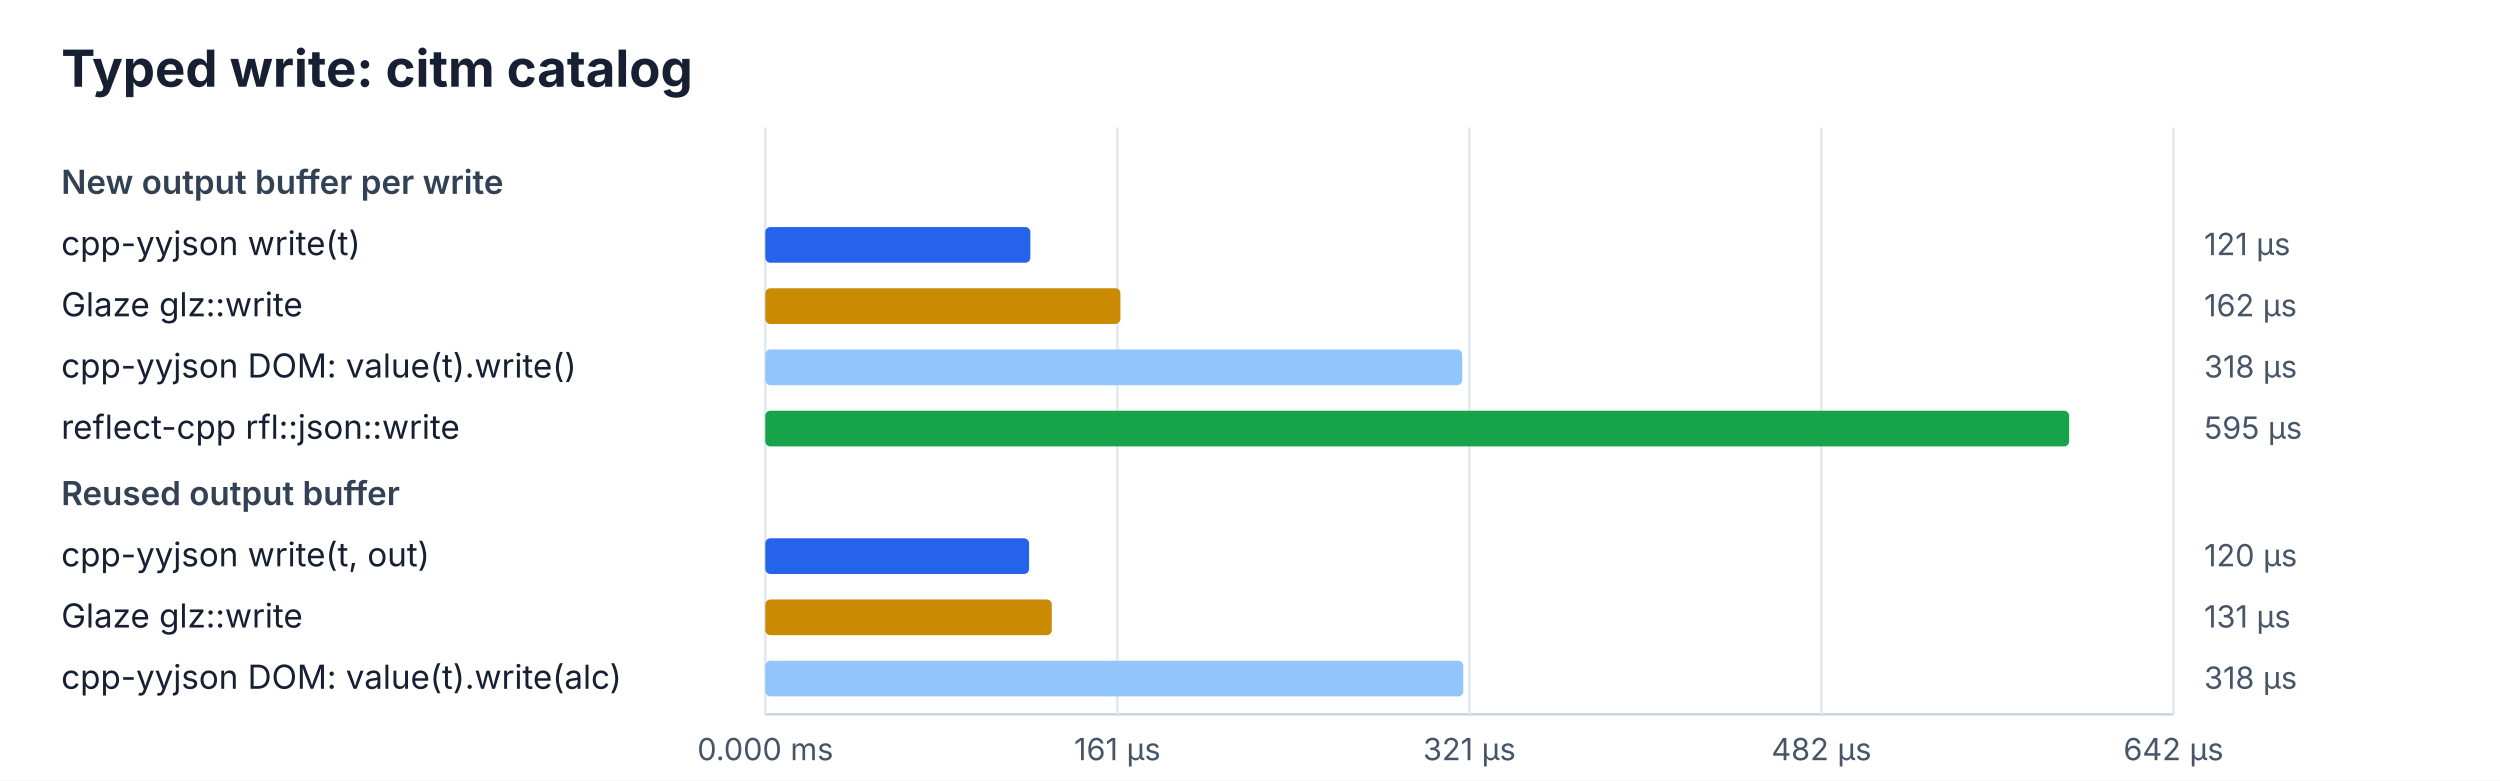
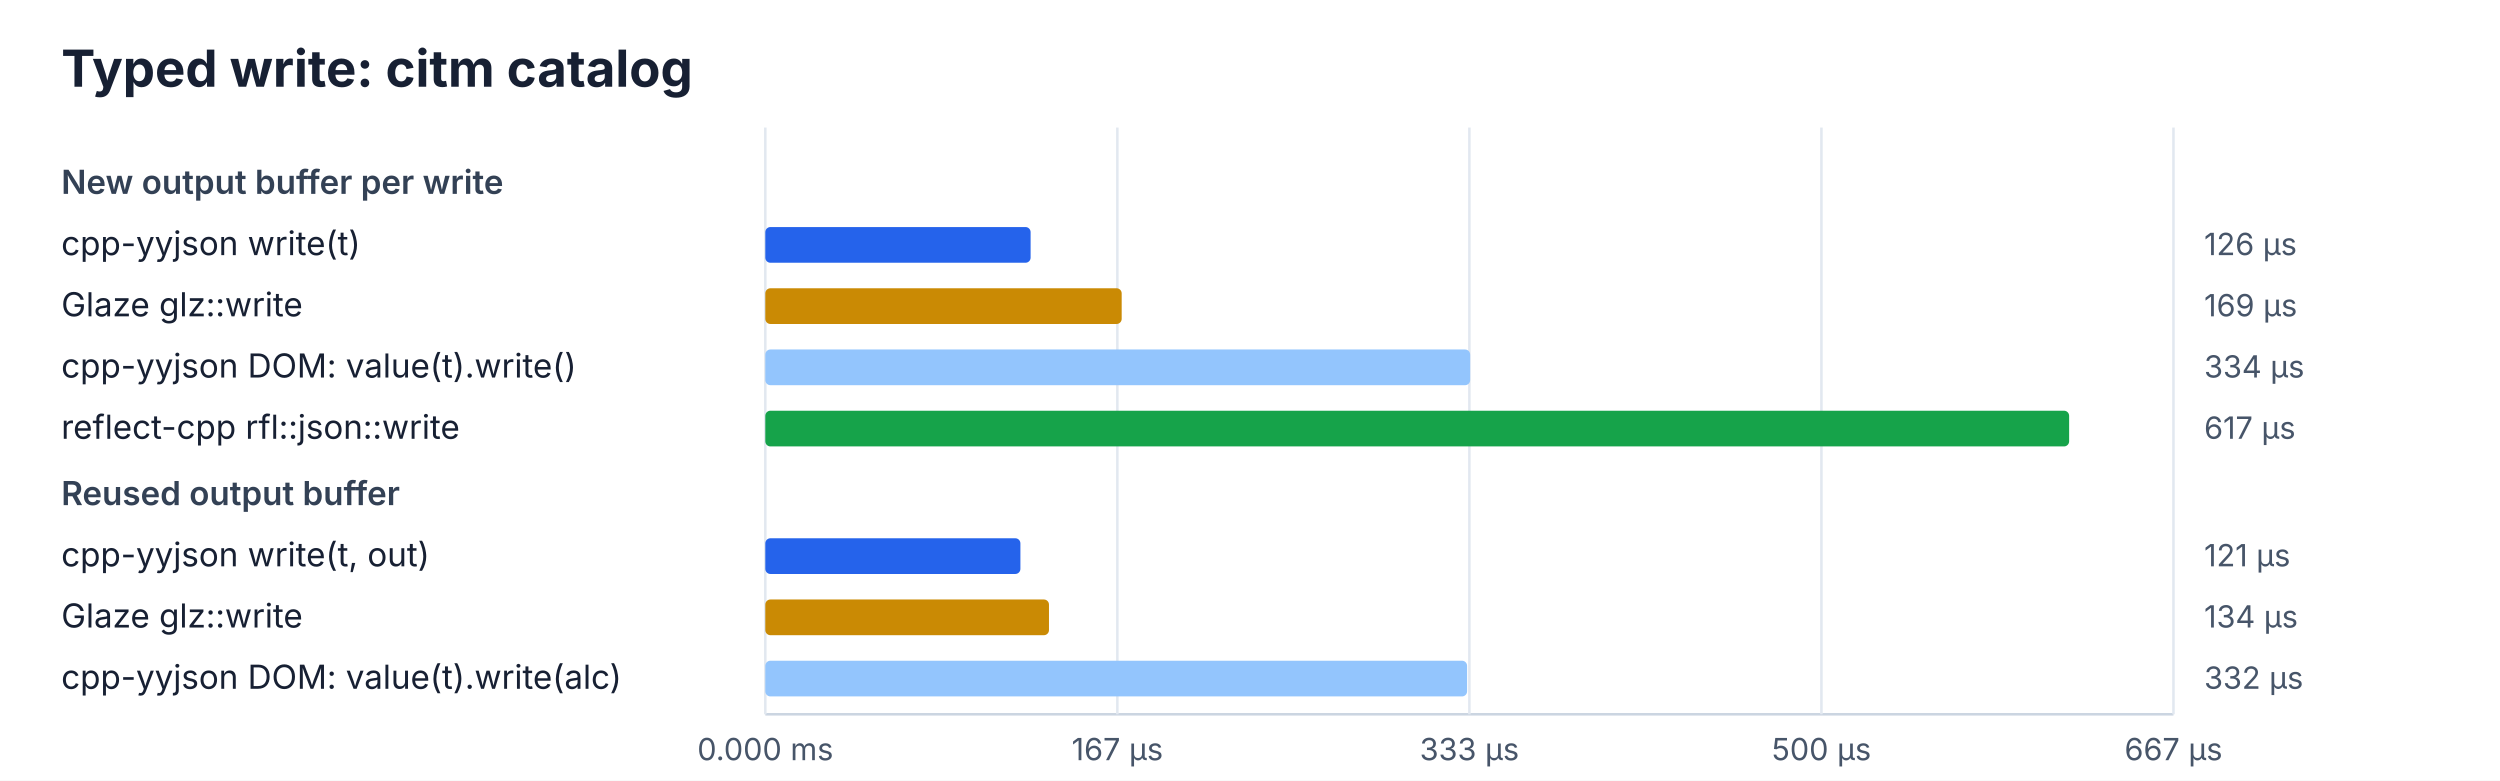
<svg xmlns="http://www.w3.org/2000/svg" width="980" height="306" viewBox="0 0 980 306">
  <rect width="100%" height="100%" fill="#ffffff" />
  <style>text{font-family:ui-sans-serif,system-ui,-apple-system,BlinkMacSystemFont,"Segoe UI",sans-serif;fill:#172033}.title{font-size:20px;font-weight:700}.heading{font-size:13px;font-weight:600;fill:#334155}.label{font-size:13px}.value{font-size:12px;fill:#475569}.axis{stroke:#cbd5e1;stroke-width:1}.grid{stroke:#e2e8f0;stroke-width:1}</style>
  <text x="24" y="34" class="title">Typed write: citm catalog</text>
  <line x1="300" y1="280" x2="852" y2="280" class="axis" />
  <line x1="300.0" y1="50" x2="300.0" y2="280" class="grid" />
  <text x="300.0" y="298" class="value" text-anchor="middle">0.000 ms</text>
  <line x1="438.0" y1="50" x2="438.0" y2="280" class="grid" />
-   <text x="438.0" y="298" class="value" text-anchor="middle">161 µs</text>
+   <text x="438.0" y="298" class="value" text-anchor="middle">167 µs</text>
  <line x1="576.0" y1="50" x2="576.0" y2="280" class="grid" />
-   <text x="576.0" y="298" class="value" text-anchor="middle">321 µs</text>
+   <text x="576.0" y="298" class="value" text-anchor="middle">333 µs</text>
  <line x1="714.0" y1="50" x2="714.0" y2="280" class="grid" />
-   <text x="714.0" y="298" class="value" text-anchor="middle">482 µs</text>
+   <text x="714.0" y="298" class="value" text-anchor="middle">500 µs</text>
  <line x1="852.0" y1="50" x2="852.0" y2="280" class="grid" />
-   <text x="852.0" y="298" class="value" text-anchor="middle">642 µs</text>
+   <text x="852.0" y="298" class="value" text-anchor="middle">667 µs</text>
  <text x="24" y="76" class="heading">New output buffer per write</text>
  <text x="24" y="100" class="label">cpp-yyjson write(t)</text>
-   <rect x="300" y="89" width="103.9" height="14" rx="2" fill="#2563eb" />
-   <text x="864" y="100" class="value">121 µs</text>
+   <rect x="300" y="89" width="104.0" height="14" rx="2" fill="#2563eb" />
+   <text x="864" y="100" class="value">126 µs</text>
  <text x="24" y="124" class="label">Glaze glz::write</text>
-   <rect x="300" y="113" width="139.2" height="14" rx="2" fill="#ca8a04" />
-   <text x="864" y="124" class="value">162 µs</text>
+   <rect x="300" y="113" width="139.7" height="14" rx="2" fill="#ca8a04" />
+   <text x="864" y="124" class="value">169 µs</text>
  <text x="24" y="148" class="label">cpp-yyjson DOM: value(t).write()</text>
-   <rect x="300" y="137" width="273.2" height="14" rx="2" fill="#93c5fd" />
-   <text x="864" y="148" class="value">318 µs</text>
+   <rect x="300" y="137" width="276.3" height="14" rx="2" fill="#93c5fd" />
+   <text x="864" y="148" class="value">334 µs</text>
  <text x="24" y="172" class="label">reflect-cpp rfl::json::write</text>
  <rect x="300" y="161" width="511.1" height="14" rx="2" fill="#16a34a" />
-   <text x="864" y="172" class="value">595 µs</text>
+   <text x="864" y="172" class="value">617 µs</text>
  <text x="24" y="198" class="heading">Reused output buffer</text>
  <text x="24" y="222" class="label">cpp-yyjson write(t, out)</text>
-   <rect x="300" y="211" width="103.4" height="14" rx="2" fill="#2563eb" />
-   <text x="864" y="222" class="value">120 µs</text>
+   <rect x="300" y="211" width="100.0" height="14" rx="2" fill="#2563eb" />
+   <text x="864" y="222" class="value">121 µs</text>
  <text x="24" y="246" class="label">Glaze glz::write</text>
-   <rect x="300" y="235" width="112.3" height="14" rx="2" fill="#ca8a04" />
-   <text x="864" y="246" class="value">131 µs</text>
+   <rect x="300" y="235" width="111.2" height="14" rx="2" fill="#ca8a04" />
+   <text x="864" y="246" class="value">134 µs</text>
  <text x="24" y="270" class="label">cpp-yyjson DOM: value(t).write(alc)</text>
-   <rect x="300" y="259" width="273.6" height="14" rx="2" fill="#93c5fd" />
-   <text x="864" y="270" class="value">318 µs</text>
+   <rect x="300" y="259" width="275.1" height="14" rx="2" fill="#93c5fd" />
+   <text x="864" y="270" class="value">332 µs</text>
</svg>
